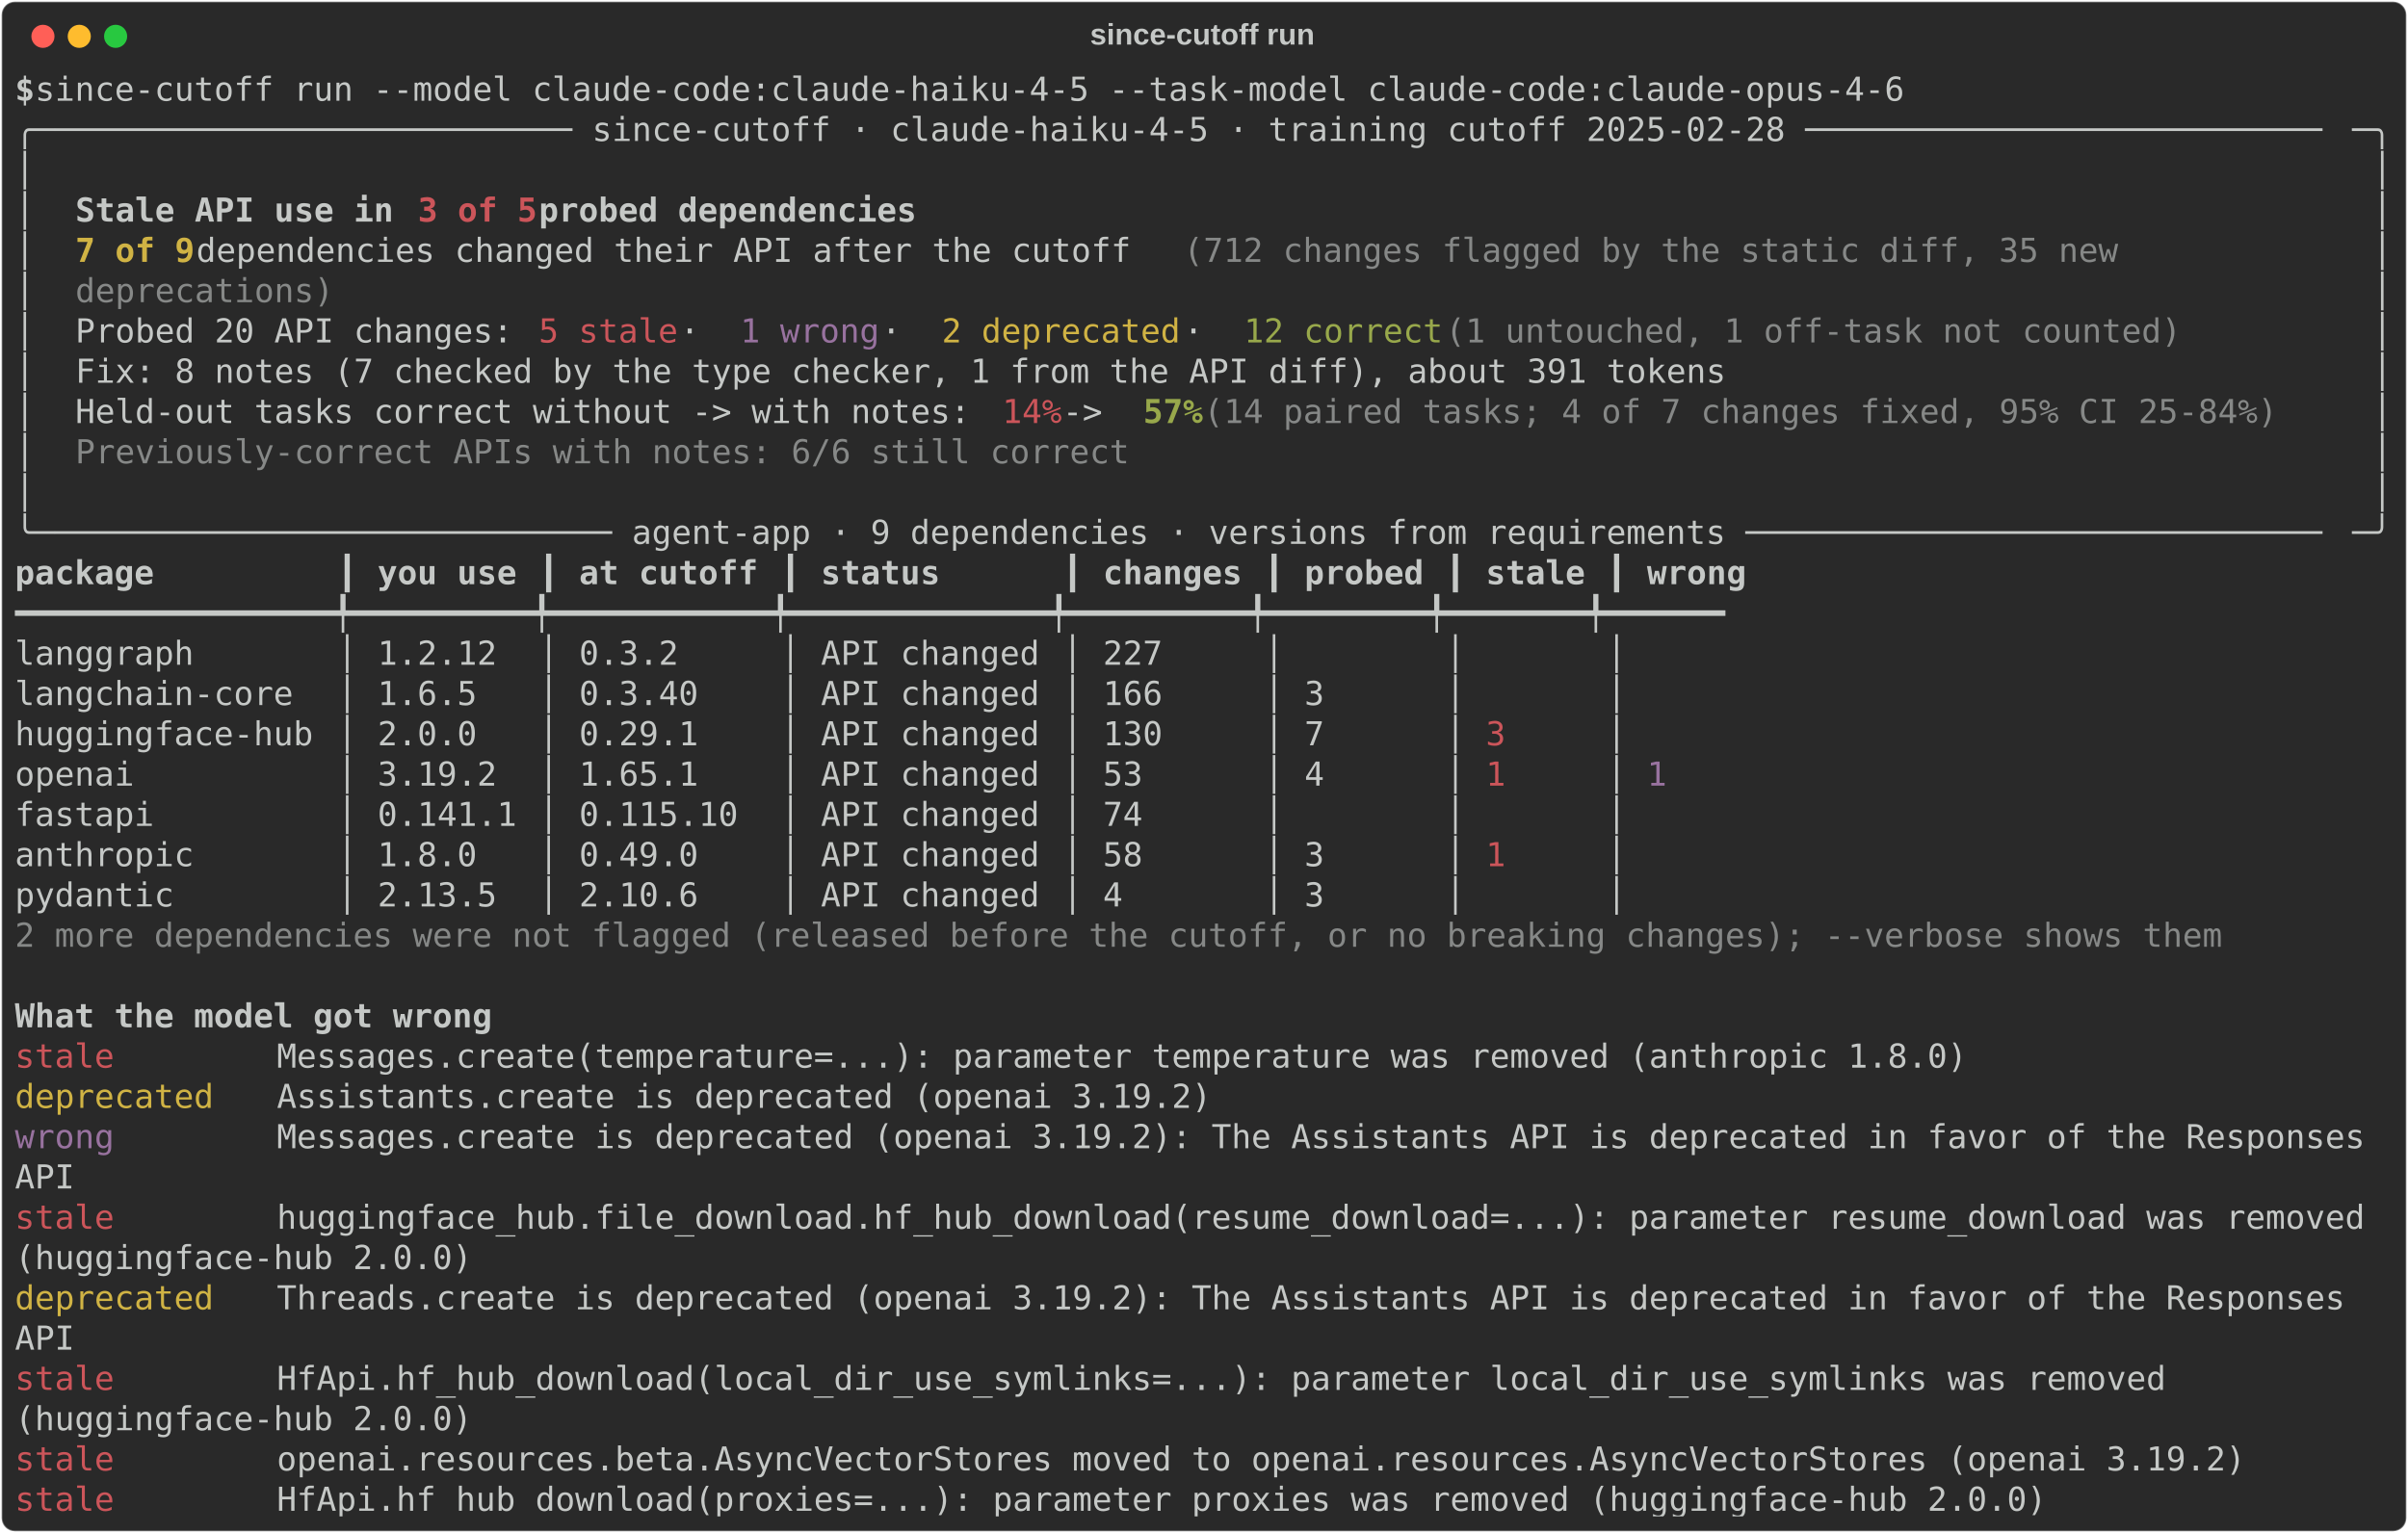
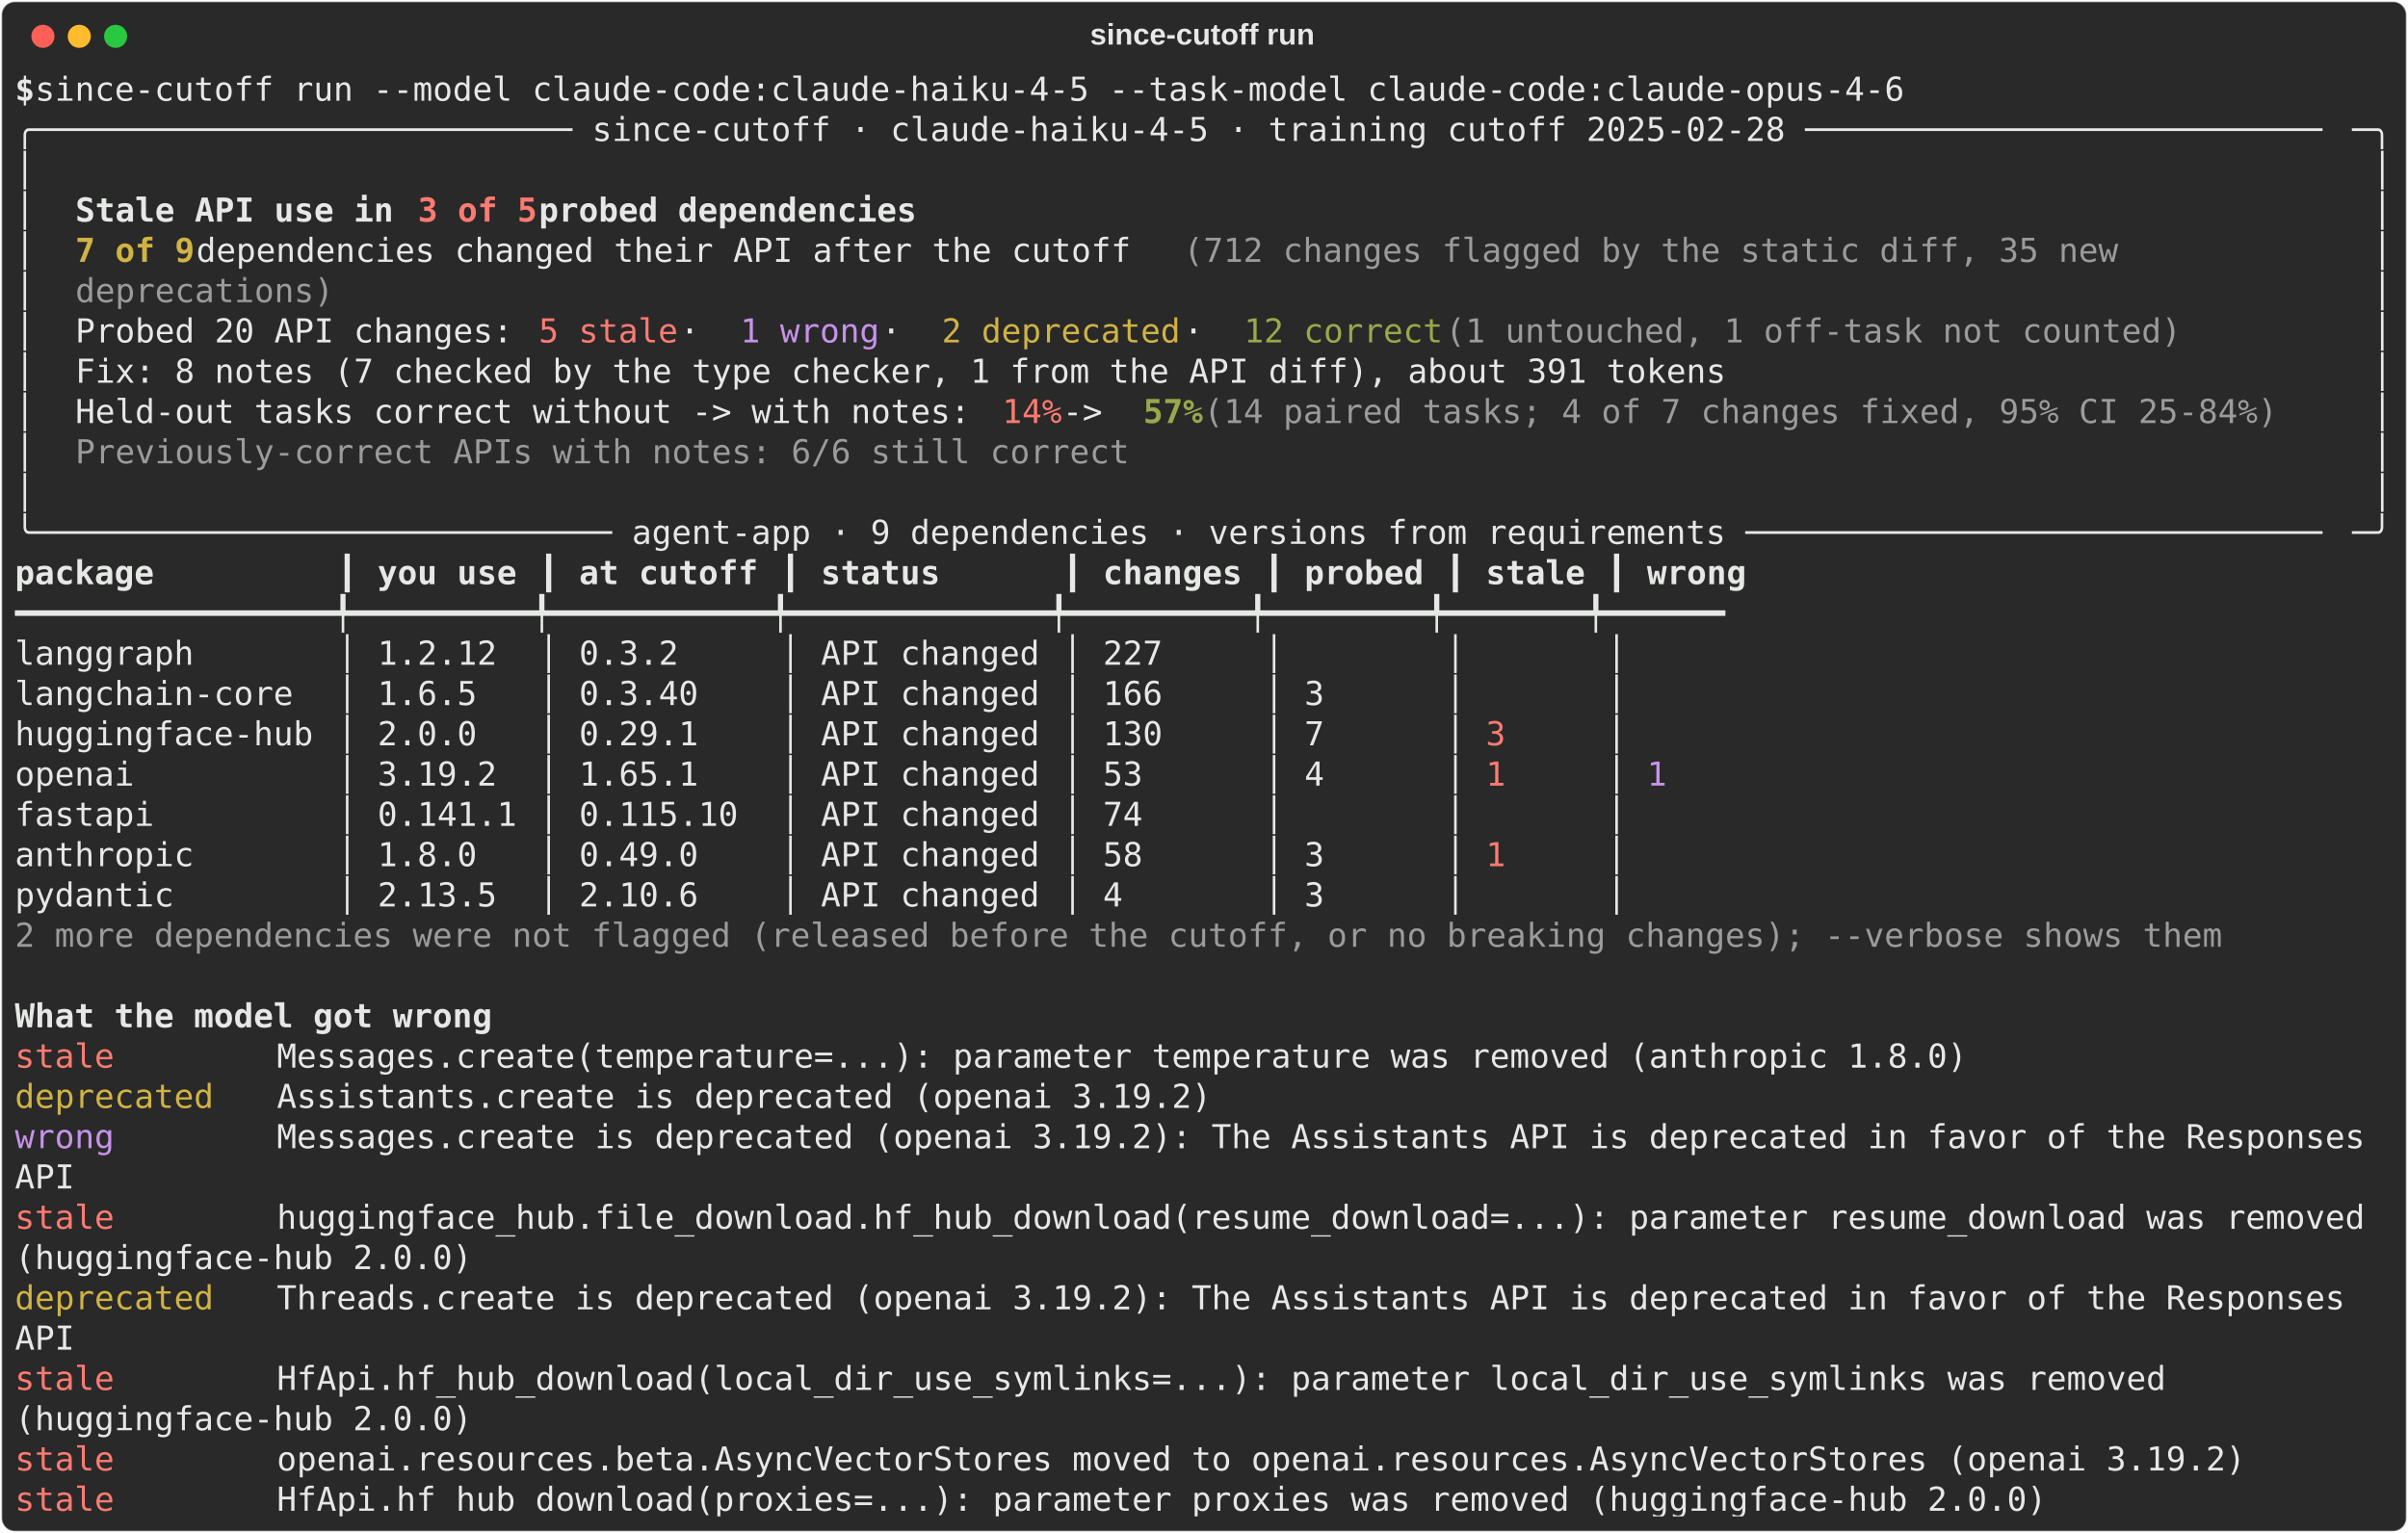
<svg xmlns="http://www.w3.org/2000/svg" class="rich-terminal" viewBox="0 0 1458 928.4">
  <style>

    @font-face {
        font-family: "Fira Code";
        src: local("FiraCode-Regular"),
                url("https://cdnjs.cloudflare.com/ajax/libs/firacode/6.2.0/woff2/FiraCode-Regular.woff2") format("woff2"),
                url("https://cdnjs.cloudflare.com/ajax/libs/firacode/6.2.0/woff/FiraCode-Regular.woff") format("woff");
        font-style: normal;
        font-weight: 400;
    }
    @font-face {
        font-family: "Fira Code";
        src: local("FiraCode-Bold"),
                url("https://cdnjs.cloudflare.com/ajax/libs/firacode/6.2.0/woff2/FiraCode-Bold.woff2") format("woff2"),
                url("https://cdnjs.cloudflare.com/ajax/libs/firacode/6.2.0/woff/FiraCode-Bold.woff") format("woff");
        font-style: bold;
        font-weight: 700;
    }

    .terminal-2053178475-matrix {
-         font-family: Fira Code, monospace;
+         font-family: Fira Code, ui-monospace, SFMono-Regular, Menlo, Consolas, 'Cascadia Mono', 'DejaVu Sans Mono', 'Liberation Mono', monospace;
        font-size: 20px;
        line-height: 24.4px;
        font-variant-east-asian: full-width;
    }

    .terminal-2053178475-title {
        font-size: 18px;
        font-weight: bold;
        font-family: arial;
    }

-     .terminal-2053178475-r1 { fill: #c5c8c6;font-weight: bold }
- .terminal-2053178475-r2 { fill: #c5c8c6 }
- .terminal-2053178475-r3 { fill: #cc555a;font-weight: bold }
+     .terminal-2053178475-r1 { fill: #e6e8e6;font-weight: bold }
+ .terminal-2053178475-r2 { fill: #e6e8e6 }
+ .terminal-2053178475-r3 { fill: #ff7b72;font-weight: bold }
.terminal-2053178475-r4 { fill: #d0b344;font-weight: bold }
- .terminal-2053178475-r5 { fill: #868887 }
- .terminal-2053178475-r6 { fill: #cc555a }
- .terminal-2053178475-r7 { fill: #98729f }
+ .terminal-2053178475-r5 { fill: #9a9b9a }
+ .terminal-2053178475-r6 { fill: #ff7b72 }
+ .terminal-2053178475-r7 { fill: #c792ea }
.terminal-2053178475-r8 { fill: #d0b344 }
.terminal-2053178475-r9 { fill: #98a84b }
.terminal-2053178475-r10 { fill: #98a84b;font-weight: bold }
    </style>
  <defs>
    <clipPath id="terminal-2053178475-clip-terminal">
      <rect x="0" y="0" width="1438.6" height="877.4" />
    </clipPath>
    <clipPath id="terminal-2053178475-line-0">
      <rect x="0" y="1.5" width="1439.6" height="24.65" />
    </clipPath>
    <clipPath id="terminal-2053178475-line-1">
      <rect x="0" y="25.9" width="1439.6" height="24.65" />
    </clipPath>
    <clipPath id="terminal-2053178475-line-2">
      <rect x="0" y="50.3" width="1439.6" height="24.65" />
    </clipPath>
    <clipPath id="terminal-2053178475-line-3">
      <rect x="0" y="74.7" width="1439.6" height="24.65" />
    </clipPath>
    <clipPath id="terminal-2053178475-line-4">
      <rect x="0" y="99.1" width="1439.6" height="24.65" />
    </clipPath>
    <clipPath id="terminal-2053178475-line-5">
      <rect x="0" y="123.5" width="1439.6" height="24.65" />
    </clipPath>
    <clipPath id="terminal-2053178475-line-6">
      <rect x="0" y="147.9" width="1439.6" height="24.65" />
    </clipPath>
    <clipPath id="terminal-2053178475-line-7">
      <rect x="0" y="172.3" width="1439.6" height="24.65" />
    </clipPath>
    <clipPath id="terminal-2053178475-line-8">
      <rect x="0" y="196.7" width="1439.6" height="24.65" />
    </clipPath>
    <clipPath id="terminal-2053178475-line-9">
      <rect x="0" y="221.1" width="1439.6" height="24.65" />
    </clipPath>
    <clipPath id="terminal-2053178475-line-10">
      <rect x="0" y="245.5" width="1439.6" height="24.65" />
    </clipPath>
    <clipPath id="terminal-2053178475-line-11">
      <rect x="0" y="269.9" width="1439.6" height="24.65" />
    </clipPath>
    <clipPath id="terminal-2053178475-line-12">
      <rect x="0" y="294.3" width="1439.6" height="24.65" />
    </clipPath>
    <clipPath id="terminal-2053178475-line-13">
      <rect x="0" y="318.7" width="1439.6" height="24.65" />
    </clipPath>
    <clipPath id="terminal-2053178475-line-14">
      <rect x="0" y="343.1" width="1439.6" height="24.65" />
    </clipPath>
    <clipPath id="terminal-2053178475-line-15">
      <rect x="0" y="367.5" width="1439.6" height="24.65" />
    </clipPath>
    <clipPath id="terminal-2053178475-line-16">
      <rect x="0" y="391.9" width="1439.6" height="24.65" />
    </clipPath>
    <clipPath id="terminal-2053178475-line-17">
      <rect x="0" y="416.3" width="1439.6" height="24.65" />
    </clipPath>
    <clipPath id="terminal-2053178475-line-18">
      <rect x="0" y="440.7" width="1439.6" height="24.65" />
    </clipPath>
    <clipPath id="terminal-2053178475-line-19">
      <rect x="0" y="465.1" width="1439.6" height="24.65" />
    </clipPath>
    <clipPath id="terminal-2053178475-line-20">
      <rect x="0" y="489.5" width="1439.6" height="24.65" />
    </clipPath>
    <clipPath id="terminal-2053178475-line-21">
      <rect x="0" y="513.9" width="1439.6" height="24.65" />
    </clipPath>
    <clipPath id="terminal-2053178475-line-22">
      <rect x="0" y="538.3" width="1439.6" height="24.65" />
    </clipPath>
    <clipPath id="terminal-2053178475-line-23">
      <rect x="0" y="562.7" width="1439.6" height="24.65" />
    </clipPath>
    <clipPath id="terminal-2053178475-line-24">
      <rect x="0" y="587.1" width="1439.6" height="24.65" />
    </clipPath>
    <clipPath id="terminal-2053178475-line-25">
      <rect x="0" y="611.5" width="1439.6" height="24.65" />
    </clipPath>
    <clipPath id="terminal-2053178475-line-26">
      <rect x="0" y="635.9" width="1439.6" height="24.65" />
    </clipPath>
    <clipPath id="terminal-2053178475-line-27">
      <rect x="0" y="660.3" width="1439.6" height="24.65" />
    </clipPath>
    <clipPath id="terminal-2053178475-line-28">
      <rect x="0" y="684.7" width="1439.6" height="24.65" />
    </clipPath>
    <clipPath id="terminal-2053178475-line-29">
      <rect x="0" y="709.1" width="1439.6" height="24.65" />
    </clipPath>
    <clipPath id="terminal-2053178475-line-30">
      <rect x="0" y="733.5" width="1439.6" height="24.65" />
    </clipPath>
    <clipPath id="terminal-2053178475-line-31">
      <rect x="0" y="757.9" width="1439.6" height="24.65" />
    </clipPath>
    <clipPath id="terminal-2053178475-line-32">
      <rect x="0" y="782.3" width="1439.6" height="24.65" />
    </clipPath>
    <clipPath id="terminal-2053178475-line-33">
      <rect x="0" y="806.7" width="1439.6" height="24.65" />
    </clipPath>
    <clipPath id="terminal-2053178475-line-34">
      <rect x="0" y="831.1" width="1439.6" height="24.65" />
    </clipPath>
  </defs>
  <rect fill="#292929" stroke="rgba(255,255,255,0.35)" stroke-width="1" x="1" y="1" width="1456" height="926.4" rx="8" />
-   <text class="terminal-2053178475-title" fill="#c5c8c6" text-anchor="middle" x="728" y="27">since-cutoff run</text>
+   <text class="terminal-2053178475-title" fill="#e6e8e6" text-anchor="middle" x="728" y="27">since-cutoff run</text>
  <g transform="translate(26,22)">
    <circle cx="0" cy="0" r="7" fill="#ff5f57" />
    <circle cx="22" cy="0" r="7" fill="#febc2e" />
    <circle cx="44" cy="0" r="7" fill="#28c840" />
  </g>
  <g transform="translate(9, 41)" clip-path="url(#terminal-2053178475-clip-terminal)">
    <g class="terminal-2053178475-matrix">
      <text class="terminal-2053178475-r1" x="0" y="20" textLength="12.2" clip-path="url(#terminal-2053178475-line-0)">$</text>
      <text class="terminal-2053178475-r2" x="12.2" y="20" textLength="1159" clip-path="url(#terminal-2053178475-line-0)"> since-cutoff run --model claude-code:claude-haiku-4-5 --task-model claude-code:claude-opus-4-6</text>
      <text class="terminal-2053178475-r2" x="1439.6" y="20" textLength="12.2" clip-path="url(#terminal-2053178475-line-0)">
</text>
      <text class="terminal-2053178475-r2" x="0" y="44.4" textLength="24.4" clip-path="url(#terminal-2053178475-line-1)">╭─</text>
      <text class="terminal-2053178475-r2" x="24.4" y="44.4" textLength="1390.8" clip-path="url(#terminal-2053178475-line-1)">────────────────────────── since-cutoff · claude-haiku-4-5 · training cutoff 2025-02-28 ──────────────────────────</text>
      <text class="terminal-2053178475-r2" x="1415.2" y="44.4" textLength="24.4" clip-path="url(#terminal-2053178475-line-1)">─╮</text>
      <text class="terminal-2053178475-r2" x="1439.6" y="44.4" textLength="12.2" clip-path="url(#terminal-2053178475-line-1)">
</text>
      <text class="terminal-2053178475-r2" x="0" y="68.8" textLength="12.2" clip-path="url(#terminal-2053178475-line-2)">│</text>
      <text class="terminal-2053178475-r2" x="1427.4" y="68.8" textLength="12.2" clip-path="url(#terminal-2053178475-line-2)">│</text>
      <text class="terminal-2053178475-r2" x="1439.6" y="68.8" textLength="12.2" clip-path="url(#terminal-2053178475-line-2)">
</text>
      <text class="terminal-2053178475-r2" x="0" y="93.2" textLength="12.2" clip-path="url(#terminal-2053178475-line-3)">│</text>
      <text class="terminal-2053178475-r1" x="36.6" y="93.2" textLength="207.4" clip-path="url(#terminal-2053178475-line-3)">Stale API use in </text>
      <text class="terminal-2053178475-r3" x="244" y="93.2" textLength="73.2" clip-path="url(#terminal-2053178475-line-3)">3 of 5</text>
      <text class="terminal-2053178475-r1" x="317.2" y="93.2" textLength="244" clip-path="url(#terminal-2053178475-line-3)"> probed dependencies</text>
      <text class="terminal-2053178475-r2" x="1427.4" y="93.2" textLength="12.2" clip-path="url(#terminal-2053178475-line-3)">│</text>
      <text class="terminal-2053178475-r2" x="1439.6" y="93.2" textLength="12.2" clip-path="url(#terminal-2053178475-line-3)">
</text>
      <text class="terminal-2053178475-r2" x="0" y="117.6" textLength="12.2" clip-path="url(#terminal-2053178475-line-4)">│</text>
      <text class="terminal-2053178475-r4" x="36.6" y="117.6" textLength="73.2" clip-path="url(#terminal-2053178475-line-4)">7 of 9</text>
      <text class="terminal-2053178475-r2" x="109.8" y="117.6" textLength="597.8" clip-path="url(#terminal-2053178475-line-4)"> dependencies changed their API after the cutoff </text>
      <text class="terminal-2053178475-r5" x="707.6" y="117.6" textLength="585.6" clip-path="url(#terminal-2053178475-line-4)">(712 changes flagged by the static diff, 35 new </text>
      <text class="terminal-2053178475-r2" x="1427.4" y="117.6" textLength="12.2" clip-path="url(#terminal-2053178475-line-4)">│</text>
      <text class="terminal-2053178475-r2" x="1439.6" y="117.6" textLength="12.2" clip-path="url(#terminal-2053178475-line-4)">
</text>
      <text class="terminal-2053178475-r2" x="0" y="142" textLength="12.2" clip-path="url(#terminal-2053178475-line-5)">│</text>
      <text class="terminal-2053178475-r5" x="36.6" y="142" textLength="158.6" clip-path="url(#terminal-2053178475-line-5)">deprecations)</text>
      <text class="terminal-2053178475-r2" x="1427.4" y="142" textLength="12.2" clip-path="url(#terminal-2053178475-line-5)">│</text>
      <text class="terminal-2053178475-r2" x="1439.6" y="142" textLength="12.2" clip-path="url(#terminal-2053178475-line-5)">
</text>
      <text class="terminal-2053178475-r2" x="0" y="166.4" textLength="12.2" clip-path="url(#terminal-2053178475-line-6)">│</text>
      <text class="terminal-2053178475-r2" x="36.6" y="166.4" textLength="280.6" clip-path="url(#terminal-2053178475-line-6)">Probed 20 API changes: </text>
      <text class="terminal-2053178475-r6" x="317.2" y="166.4" textLength="85.4" clip-path="url(#terminal-2053178475-line-6)">5 stale</text>
      <text class="terminal-2053178475-r2" x="402.6" y="166.4" textLength="36.6" clip-path="url(#terminal-2053178475-line-6)"> · </text>
      <text class="terminal-2053178475-r7" x="439.2" y="166.4" textLength="85.4" clip-path="url(#terminal-2053178475-line-6)">1 wrong</text>
      <text class="terminal-2053178475-r2" x="524.6" y="166.4" textLength="36.6" clip-path="url(#terminal-2053178475-line-6)"> · </text>
      <text class="terminal-2053178475-r8" x="561.2" y="166.4" textLength="146.4" clip-path="url(#terminal-2053178475-line-6)">2 deprecated</text>
      <text class="terminal-2053178475-r2" x="707.6" y="166.4" textLength="36.6" clip-path="url(#terminal-2053178475-line-6)"> · </text>
      <text class="terminal-2053178475-r9" x="744.2" y="166.4" textLength="122" clip-path="url(#terminal-2053178475-line-6)">12 correct</text>
      <text class="terminal-2053178475-r5" x="866.2" y="166.4" textLength="475.8" clip-path="url(#terminal-2053178475-line-6)">  (1 untouched, 1 off-task not counted)</text>
      <text class="terminal-2053178475-r2" x="1427.4" y="166.4" textLength="12.2" clip-path="url(#terminal-2053178475-line-6)">│</text>
      <text class="terminal-2053178475-r2" x="1439.6" y="166.4" textLength="12.2" clip-path="url(#terminal-2053178475-line-6)">
</text>
      <text class="terminal-2053178475-r2" x="0" y="190.8" textLength="12.2" clip-path="url(#terminal-2053178475-line-7)">│</text>
      <text class="terminal-2053178475-r2" x="36.6" y="190.8" textLength="1012.6" clip-path="url(#terminal-2053178475-line-7)">Fix: 8 notes (7 checked by the type checker, 1 from the API diff), about 391 tokens</text>
      <text class="terminal-2053178475-r2" x="1427.4" y="190.8" textLength="12.2" clip-path="url(#terminal-2053178475-line-7)">│</text>
      <text class="terminal-2053178475-r2" x="1439.6" y="190.8" textLength="12.2" clip-path="url(#terminal-2053178475-line-7)">
</text>
      <text class="terminal-2053178475-r2" x="0" y="215.2" textLength="12.2" clip-path="url(#terminal-2053178475-line-8)">│</text>
      <text class="terminal-2053178475-r2" x="36.6" y="215.2" textLength="561.2" clip-path="url(#terminal-2053178475-line-8)">Held-out tasks correct without -&gt; with notes: </text>
      <text class="terminal-2053178475-r6" x="597.8" y="215.2" textLength="36.6" clip-path="url(#terminal-2053178475-line-8)">14%</text>
      <text class="terminal-2053178475-r2" x="634.4" y="215.2" textLength="48.8" clip-path="url(#terminal-2053178475-line-8)"> -&gt; </text>
      <text class="terminal-2053178475-r10" x="683.2" y="215.2" textLength="36.6" clip-path="url(#terminal-2053178475-line-8)">57%</text>
      <text class="terminal-2053178475-r5" x="719.8" y="215.2" textLength="683.2" clip-path="url(#terminal-2053178475-line-8)">  (14 paired tasks; 4 of 7 changes fixed, 95% CI 25-84%)</text>
      <text class="terminal-2053178475-r2" x="1427.4" y="215.2" textLength="12.2" clip-path="url(#terminal-2053178475-line-8)">│</text>
      <text class="terminal-2053178475-r2" x="1439.6" y="215.2" textLength="12.2" clip-path="url(#terminal-2053178475-line-8)">
</text>
      <text class="terminal-2053178475-r2" x="0" y="239.6" textLength="12.2" clip-path="url(#terminal-2053178475-line-9)">│</text>
      <text class="terminal-2053178475-r5" x="36.6" y="239.6" textLength="646.6" clip-path="url(#terminal-2053178475-line-9)">Previously-correct APIs with notes: 6/6 still correct</text>
      <text class="terminal-2053178475-r2" x="1427.4" y="239.6" textLength="12.2" clip-path="url(#terminal-2053178475-line-9)">│</text>
      <text class="terminal-2053178475-r2" x="1439.6" y="239.6" textLength="12.2" clip-path="url(#terminal-2053178475-line-9)">
</text>
      <text class="terminal-2053178475-r2" x="0" y="264" textLength="12.2" clip-path="url(#terminal-2053178475-line-10)">│</text>
      <text class="terminal-2053178475-r2" x="1427.4" y="264" textLength="12.2" clip-path="url(#terminal-2053178475-line-10)">│</text>
      <text class="terminal-2053178475-r2" x="1439.6" y="264" textLength="12.2" clip-path="url(#terminal-2053178475-line-10)">
</text>
      <text class="terminal-2053178475-r2" x="0" y="288.4" textLength="24.4" clip-path="url(#terminal-2053178475-line-11)">╰─</text>
      <text class="terminal-2053178475-r2" x="24.4" y="288.4" textLength="1390.8" clip-path="url(#terminal-2053178475-line-11)">──────────────────────────── agent-app · 9 dependencies · versions from requirements ─────────────────────────────</text>
      <text class="terminal-2053178475-r2" x="1415.2" y="288.4" textLength="24.4" clip-path="url(#terminal-2053178475-line-11)">─╯</text>
      <text class="terminal-2053178475-r2" x="1439.6" y="288.4" textLength="12.2" clip-path="url(#terminal-2053178475-line-11)">
</text>
      <text class="terminal-2053178475-r1" x="0" y="312.8" textLength="183" clip-path="url(#terminal-2053178475-line-12)">package        </text>
      <text class="terminal-2053178475-r2" x="195.2" y="312.8" textLength="12.2" clip-path="url(#terminal-2053178475-line-12)">┃</text>
      <text class="terminal-2053178475-r1" x="219.6" y="312.8" textLength="85.4" clip-path="url(#terminal-2053178475-line-12)">you use</text>
      <text class="terminal-2053178475-r2" x="317.2" y="312.8" textLength="12.2" clip-path="url(#terminal-2053178475-line-12)">┃</text>
      <text class="terminal-2053178475-r1" x="341.6" y="312.8" textLength="109.8" clip-path="url(#terminal-2053178475-line-12)">at cutoff</text>
      <text class="terminal-2053178475-r2" x="463.6" y="312.8" textLength="12.2" clip-path="url(#terminal-2053178475-line-12)">┃</text>
      <text class="terminal-2053178475-r1" x="488" y="312.8" textLength="134.2" clip-path="url(#terminal-2053178475-line-12)">status     </text>
      <text class="terminal-2053178475-r2" x="634.4" y="312.8" textLength="12.2" clip-path="url(#terminal-2053178475-line-12)">┃</text>
      <text class="terminal-2053178475-r1" x="658.8" y="312.8" textLength="85.4" clip-path="url(#terminal-2053178475-line-12)">changes</text>
      <text class="terminal-2053178475-r2" x="756.4" y="312.8" textLength="12.2" clip-path="url(#terminal-2053178475-line-12)">┃</text>
      <text class="terminal-2053178475-r1" x="780.8" y="312.8" textLength="73.2" clip-path="url(#terminal-2053178475-line-12)">probed</text>
      <text class="terminal-2053178475-r2" x="866.2" y="312.8" textLength="12.2" clip-path="url(#terminal-2053178475-line-12)">┃</text>
      <text class="terminal-2053178475-r1" x="890.6" y="312.8" textLength="61" clip-path="url(#terminal-2053178475-line-12)">stale</text>
      <text class="terminal-2053178475-r2" x="963.8" y="312.8" textLength="12.2" clip-path="url(#terminal-2053178475-line-12)">┃</text>
      <text class="terminal-2053178475-r1" x="988.2" y="312.8" textLength="61" clip-path="url(#terminal-2053178475-line-12)">wrong</text>
      <text class="terminal-2053178475-r2" x="1439.6" y="312.8" textLength="12.2" clip-path="url(#terminal-2053178475-line-12)">
</text>
      <text class="terminal-2053178475-r2" x="0" y="337.2" textLength="1049.2" clip-path="url(#terminal-2053178475-line-13)">━━━━━━━━━━━━━━━━╇━━━━━━━━━╇━━━━━━━━━━━╇━━━━━━━━━━━━━╇━━━━━━━━━╇━━━━━━━━╇━━━━━━━╇━━━━━━</text>
      <text class="terminal-2053178475-r2" x="1439.6" y="337.2" textLength="12.2" clip-path="url(#terminal-2053178475-line-13)">
</text>
      <text class="terminal-2053178475-r2" x="0" y="361.6" textLength="183" clip-path="url(#terminal-2053178475-line-14)">langgraph      </text>
      <text class="terminal-2053178475-r2" x="195.2" y="361.6" textLength="12.2" clip-path="url(#terminal-2053178475-line-14)">│</text>
      <text class="terminal-2053178475-r2" x="219.6" y="361.6" textLength="85.4" clip-path="url(#terminal-2053178475-line-14)"> 1.2.12</text>
      <text class="terminal-2053178475-r2" x="317.2" y="361.6" textLength="12.2" clip-path="url(#terminal-2053178475-line-14)">│</text>
      <text class="terminal-2053178475-r2" x="341.6" y="361.6" textLength="109.8" clip-path="url(#terminal-2053178475-line-14)">    0.3.2</text>
      <text class="terminal-2053178475-r2" x="463.6" y="361.6" textLength="12.2" clip-path="url(#terminal-2053178475-line-14)">│</text>
      <text class="terminal-2053178475-r2" x="488" y="361.6" textLength="134.2" clip-path="url(#terminal-2053178475-line-14)">API changed</text>
      <text class="terminal-2053178475-r2" x="634.4" y="361.6" textLength="12.2" clip-path="url(#terminal-2053178475-line-14)">│</text>
      <text class="terminal-2053178475-r2" x="658.8" y="361.6" textLength="85.4" clip-path="url(#terminal-2053178475-line-14)">    227</text>
      <text class="terminal-2053178475-r2" x="756.4" y="361.6" textLength="12.2" clip-path="url(#terminal-2053178475-line-14)">│</text>
      <text class="terminal-2053178475-r2" x="866.2" y="361.6" textLength="12.2" clip-path="url(#terminal-2053178475-line-14)">│</text>
      <text class="terminal-2053178475-r2" x="963.8" y="361.6" textLength="12.2" clip-path="url(#terminal-2053178475-line-14)">│</text>
      <text class="terminal-2053178475-r2" x="1439.6" y="361.6" textLength="12.2" clip-path="url(#terminal-2053178475-line-14)">
</text>
      <text class="terminal-2053178475-r2" x="0" y="386" textLength="183" clip-path="url(#terminal-2053178475-line-15)">langchain-core </text>
      <text class="terminal-2053178475-r2" x="195.2" y="386" textLength="12.2" clip-path="url(#terminal-2053178475-line-15)">│</text>
      <text class="terminal-2053178475-r2" x="219.6" y="386" textLength="85.4" clip-path="url(#terminal-2053178475-line-15)">  1.6.5</text>
      <text class="terminal-2053178475-r2" x="317.2" y="386" textLength="12.2" clip-path="url(#terminal-2053178475-line-15)">│</text>
      <text class="terminal-2053178475-r2" x="341.6" y="386" textLength="109.8" clip-path="url(#terminal-2053178475-line-15)">   0.3.40</text>
      <text class="terminal-2053178475-r2" x="463.6" y="386" textLength="12.2" clip-path="url(#terminal-2053178475-line-15)">│</text>
      <text class="terminal-2053178475-r2" x="488" y="386" textLength="134.2" clip-path="url(#terminal-2053178475-line-15)">API changed</text>
      <text class="terminal-2053178475-r2" x="634.4" y="386" textLength="12.2" clip-path="url(#terminal-2053178475-line-15)">│</text>
      <text class="terminal-2053178475-r2" x="658.8" y="386" textLength="85.4" clip-path="url(#terminal-2053178475-line-15)">    166</text>
      <text class="terminal-2053178475-r2" x="756.4" y="386" textLength="12.2" clip-path="url(#terminal-2053178475-line-15)">│</text>
      <text class="terminal-2053178475-r2" x="780.8" y="386" textLength="73.2" clip-path="url(#terminal-2053178475-line-15)">     3</text>
      <text class="terminal-2053178475-r2" x="866.2" y="386" textLength="12.2" clip-path="url(#terminal-2053178475-line-15)">│</text>
      <text class="terminal-2053178475-r2" x="963.8" y="386" textLength="12.2" clip-path="url(#terminal-2053178475-line-15)">│</text>
      <text class="terminal-2053178475-r2" x="1439.6" y="386" textLength="12.2" clip-path="url(#terminal-2053178475-line-15)">
</text>
      <text class="terminal-2053178475-r2" x="0" y="410.4" textLength="183" clip-path="url(#terminal-2053178475-line-16)">huggingface-hub</text>
      <text class="terminal-2053178475-r2" x="195.2" y="410.4" textLength="12.2" clip-path="url(#terminal-2053178475-line-16)">│</text>
      <text class="terminal-2053178475-r2" x="219.6" y="410.4" textLength="85.4" clip-path="url(#terminal-2053178475-line-16)">  2.0.0</text>
      <text class="terminal-2053178475-r2" x="317.2" y="410.4" textLength="12.2" clip-path="url(#terminal-2053178475-line-16)">│</text>
      <text class="terminal-2053178475-r2" x="341.6" y="410.4" textLength="109.8" clip-path="url(#terminal-2053178475-line-16)">   0.29.1</text>
      <text class="terminal-2053178475-r2" x="463.6" y="410.4" textLength="12.2" clip-path="url(#terminal-2053178475-line-16)">│</text>
      <text class="terminal-2053178475-r2" x="488" y="410.4" textLength="134.2" clip-path="url(#terminal-2053178475-line-16)">API changed</text>
      <text class="terminal-2053178475-r2" x="634.4" y="410.4" textLength="12.2" clip-path="url(#terminal-2053178475-line-16)">│</text>
      <text class="terminal-2053178475-r2" x="658.8" y="410.4" textLength="85.4" clip-path="url(#terminal-2053178475-line-16)">    130</text>
      <text class="terminal-2053178475-r2" x="756.4" y="410.4" textLength="12.2" clip-path="url(#terminal-2053178475-line-16)">│</text>
      <text class="terminal-2053178475-r2" x="780.8" y="410.4" textLength="73.2" clip-path="url(#terminal-2053178475-line-16)">     7</text>
      <text class="terminal-2053178475-r2" x="866.2" y="410.4" textLength="12.2" clip-path="url(#terminal-2053178475-line-16)">│</text>
      <text class="terminal-2053178475-r6" x="890.6" y="410.4" textLength="61" clip-path="url(#terminal-2053178475-line-16)">    3</text>
      <text class="terminal-2053178475-r2" x="963.8" y="410.4" textLength="12.2" clip-path="url(#terminal-2053178475-line-16)">│</text>
      <text class="terminal-2053178475-r2" x="1439.6" y="410.4" textLength="12.2" clip-path="url(#terminal-2053178475-line-16)">
</text>
      <text class="terminal-2053178475-r2" x="0" y="434.8" textLength="183" clip-path="url(#terminal-2053178475-line-17)">openai         </text>
      <text class="terminal-2053178475-r2" x="195.2" y="434.8" textLength="12.2" clip-path="url(#terminal-2053178475-line-17)">│</text>
      <text class="terminal-2053178475-r2" x="219.6" y="434.8" textLength="85.4" clip-path="url(#terminal-2053178475-line-17)"> 3.19.2</text>
      <text class="terminal-2053178475-r2" x="317.2" y="434.8" textLength="12.2" clip-path="url(#terminal-2053178475-line-17)">│</text>
      <text class="terminal-2053178475-r2" x="341.6" y="434.8" textLength="109.8" clip-path="url(#terminal-2053178475-line-17)">   1.65.1</text>
      <text class="terminal-2053178475-r2" x="463.6" y="434.8" textLength="12.2" clip-path="url(#terminal-2053178475-line-17)">│</text>
      <text class="terminal-2053178475-r2" x="488" y="434.8" textLength="134.2" clip-path="url(#terminal-2053178475-line-17)">API changed</text>
      <text class="terminal-2053178475-r2" x="634.4" y="434.8" textLength="12.2" clip-path="url(#terminal-2053178475-line-17)">│</text>
      <text class="terminal-2053178475-r2" x="658.8" y="434.8" textLength="85.4" clip-path="url(#terminal-2053178475-line-17)">     53</text>
      <text class="terminal-2053178475-r2" x="756.4" y="434.8" textLength="12.2" clip-path="url(#terminal-2053178475-line-17)">│</text>
      <text class="terminal-2053178475-r2" x="780.8" y="434.8" textLength="73.2" clip-path="url(#terminal-2053178475-line-17)">     4</text>
      <text class="terminal-2053178475-r2" x="866.2" y="434.8" textLength="12.2" clip-path="url(#terminal-2053178475-line-17)">│</text>
      <text class="terminal-2053178475-r6" x="890.6" y="434.8" textLength="61" clip-path="url(#terminal-2053178475-line-17)">    1</text>
      <text class="terminal-2053178475-r2" x="963.8" y="434.8" textLength="12.2" clip-path="url(#terminal-2053178475-line-17)">│</text>
      <text class="terminal-2053178475-r7" x="988.2" y="434.8" textLength="61" clip-path="url(#terminal-2053178475-line-17)">    1</text>
      <text class="terminal-2053178475-r2" x="1439.6" y="434.8" textLength="12.2" clip-path="url(#terminal-2053178475-line-17)">
</text>
      <text class="terminal-2053178475-r2" x="0" y="459.2" textLength="183" clip-path="url(#terminal-2053178475-line-18)">fastapi        </text>
      <text class="terminal-2053178475-r2" x="195.2" y="459.2" textLength="12.2" clip-path="url(#terminal-2053178475-line-18)">│</text>
      <text class="terminal-2053178475-r2" x="219.6" y="459.2" textLength="85.4" clip-path="url(#terminal-2053178475-line-18)">0.141.1</text>
      <text class="terminal-2053178475-r2" x="317.2" y="459.2" textLength="12.2" clip-path="url(#terminal-2053178475-line-18)">│</text>
      <text class="terminal-2053178475-r2" x="341.6" y="459.2" textLength="109.8" clip-path="url(#terminal-2053178475-line-18)"> 0.115.10</text>
      <text class="terminal-2053178475-r2" x="463.6" y="459.2" textLength="12.2" clip-path="url(#terminal-2053178475-line-18)">│</text>
      <text class="terminal-2053178475-r2" x="488" y="459.2" textLength="134.2" clip-path="url(#terminal-2053178475-line-18)">API changed</text>
      <text class="terminal-2053178475-r2" x="634.4" y="459.2" textLength="12.2" clip-path="url(#terminal-2053178475-line-18)">│</text>
      <text class="terminal-2053178475-r2" x="658.8" y="459.2" textLength="85.4" clip-path="url(#terminal-2053178475-line-18)">     74</text>
      <text class="terminal-2053178475-r2" x="756.4" y="459.2" textLength="12.2" clip-path="url(#terminal-2053178475-line-18)">│</text>
      <text class="terminal-2053178475-r2" x="866.2" y="459.2" textLength="12.2" clip-path="url(#terminal-2053178475-line-18)">│</text>
      <text class="terminal-2053178475-r2" x="963.8" y="459.2" textLength="12.2" clip-path="url(#terminal-2053178475-line-18)">│</text>
      <text class="terminal-2053178475-r2" x="1439.6" y="459.2" textLength="12.2" clip-path="url(#terminal-2053178475-line-18)">
</text>
      <text class="terminal-2053178475-r2" x="0" y="483.6" textLength="183" clip-path="url(#terminal-2053178475-line-19)">anthropic      </text>
      <text class="terminal-2053178475-r2" x="195.2" y="483.6" textLength="12.2" clip-path="url(#terminal-2053178475-line-19)">│</text>
      <text class="terminal-2053178475-r2" x="219.6" y="483.6" textLength="85.4" clip-path="url(#terminal-2053178475-line-19)">  1.8.0</text>
      <text class="terminal-2053178475-r2" x="317.2" y="483.6" textLength="12.2" clip-path="url(#terminal-2053178475-line-19)">│</text>
      <text class="terminal-2053178475-r2" x="341.6" y="483.6" textLength="109.8" clip-path="url(#terminal-2053178475-line-19)">   0.49.0</text>
      <text class="terminal-2053178475-r2" x="463.6" y="483.6" textLength="12.2" clip-path="url(#terminal-2053178475-line-19)">│</text>
      <text class="terminal-2053178475-r2" x="488" y="483.6" textLength="134.2" clip-path="url(#terminal-2053178475-line-19)">API changed</text>
      <text class="terminal-2053178475-r2" x="634.4" y="483.6" textLength="12.2" clip-path="url(#terminal-2053178475-line-19)">│</text>
      <text class="terminal-2053178475-r2" x="658.8" y="483.6" textLength="85.4" clip-path="url(#terminal-2053178475-line-19)">     58</text>
      <text class="terminal-2053178475-r2" x="756.4" y="483.6" textLength="12.2" clip-path="url(#terminal-2053178475-line-19)">│</text>
      <text class="terminal-2053178475-r2" x="780.8" y="483.6" textLength="73.2" clip-path="url(#terminal-2053178475-line-19)">     3</text>
      <text class="terminal-2053178475-r2" x="866.2" y="483.6" textLength="12.2" clip-path="url(#terminal-2053178475-line-19)">│</text>
      <text class="terminal-2053178475-r6" x="890.6" y="483.6" textLength="61" clip-path="url(#terminal-2053178475-line-19)">    1</text>
      <text class="terminal-2053178475-r2" x="963.8" y="483.6" textLength="12.2" clip-path="url(#terminal-2053178475-line-19)">│</text>
      <text class="terminal-2053178475-r2" x="1439.6" y="483.6" textLength="12.2" clip-path="url(#terminal-2053178475-line-19)">
</text>
      <text class="terminal-2053178475-r2" x="0" y="508" textLength="183" clip-path="url(#terminal-2053178475-line-20)">pydantic       </text>
      <text class="terminal-2053178475-r2" x="195.2" y="508" textLength="12.2" clip-path="url(#terminal-2053178475-line-20)">│</text>
      <text class="terminal-2053178475-r2" x="219.6" y="508" textLength="85.4" clip-path="url(#terminal-2053178475-line-20)"> 2.13.5</text>
      <text class="terminal-2053178475-r2" x="317.2" y="508" textLength="12.2" clip-path="url(#terminal-2053178475-line-20)">│</text>
      <text class="terminal-2053178475-r2" x="341.6" y="508" textLength="109.8" clip-path="url(#terminal-2053178475-line-20)">   2.10.6</text>
      <text class="terminal-2053178475-r2" x="463.6" y="508" textLength="12.2" clip-path="url(#terminal-2053178475-line-20)">│</text>
      <text class="terminal-2053178475-r2" x="488" y="508" textLength="134.2" clip-path="url(#terminal-2053178475-line-20)">API changed</text>
      <text class="terminal-2053178475-r2" x="634.4" y="508" textLength="12.2" clip-path="url(#terminal-2053178475-line-20)">│</text>
      <text class="terminal-2053178475-r2" x="658.8" y="508" textLength="85.4" clip-path="url(#terminal-2053178475-line-20)">      4</text>
      <text class="terminal-2053178475-r2" x="756.4" y="508" textLength="12.2" clip-path="url(#terminal-2053178475-line-20)">│</text>
      <text class="terminal-2053178475-r2" x="780.8" y="508" textLength="73.2" clip-path="url(#terminal-2053178475-line-20)">     3</text>
      <text class="terminal-2053178475-r2" x="866.2" y="508" textLength="12.2" clip-path="url(#terminal-2053178475-line-20)">│</text>
      <text class="terminal-2053178475-r2" x="963.8" y="508" textLength="12.2" clip-path="url(#terminal-2053178475-line-20)">│</text>
      <text class="terminal-2053178475-r2" x="1439.6" y="508" textLength="12.2" clip-path="url(#terminal-2053178475-line-20)">
</text>
      <text class="terminal-2053178475-r5" x="0" y="532.4" textLength="1354.2" clip-path="url(#terminal-2053178475-line-21)">2 more dependencies were not flagged (released before the cutoff, or no breaking changes); --verbose shows them</text>
      <text class="terminal-2053178475-r2" x="1439.6" y="532.4" textLength="12.2" clip-path="url(#terminal-2053178475-line-21)">
</text>
      <text class="terminal-2053178475-r2" x="1439.6" y="556.8" textLength="12.2" clip-path="url(#terminal-2053178475-line-22)">
</text>
      <text class="terminal-2053178475-r1" x="0" y="581.2" textLength="292.8" clip-path="url(#terminal-2053178475-line-23)">What the model got wrong</text>
      <text class="terminal-2053178475-r2" x="1439.6" y="581.2" textLength="12.2" clip-path="url(#terminal-2053178475-line-23)">
</text>
      <text class="terminal-2053178475-r6" x="0" y="605.6" textLength="158.6" clip-path="url(#terminal-2053178475-line-24)">  stale      </text>
      <text class="terminal-2053178475-r2" x="158.6" y="605.6" textLength="1037" clip-path="url(#terminal-2053178475-line-24)">Messages.create(temperature=...): parameter temperature was removed (anthropic 1.8.0)</text>
      <text class="terminal-2053178475-r2" x="1439.6" y="605.6" textLength="12.2" clip-path="url(#terminal-2053178475-line-24)">
</text>
      <text class="terminal-2053178475-r8" x="0" y="630" textLength="158.6" clip-path="url(#terminal-2053178475-line-25)">  deprecated </text>
      <text class="terminal-2053178475-r2" x="158.6" y="630" textLength="573.4" clip-path="url(#terminal-2053178475-line-25)">Assistants.create is deprecated (openai 3.19.2)</text>
      <text class="terminal-2053178475-r2" x="1439.6" y="630" textLength="12.2" clip-path="url(#terminal-2053178475-line-25)">
</text>
      <text class="terminal-2053178475-r7" x="0" y="654.4" textLength="158.6" clip-path="url(#terminal-2053178475-line-26)">  wrong      </text>
      <text class="terminal-2053178475-r2" x="158.6" y="654.4" textLength="1281" clip-path="url(#terminal-2053178475-line-26)">Messages.create is deprecated (openai 3.19.2): The Assistants API is deprecated in favor of the Responses</text>
      <text class="terminal-2053178475-r2" x="1439.6" y="654.4" textLength="12.2" clip-path="url(#terminal-2053178475-line-26)">
</text>
      <text class="terminal-2053178475-r2" x="0" y="678.8" textLength="36.6" clip-path="url(#terminal-2053178475-line-27)">API</text>
      <text class="terminal-2053178475-r2" x="1439.6" y="678.8" textLength="12.2" clip-path="url(#terminal-2053178475-line-27)">
</text>
      <text class="terminal-2053178475-r6" x="0" y="703.2" textLength="158.6" clip-path="url(#terminal-2053178475-line-28)">  stale      </text>
      <text class="terminal-2053178475-r2" x="158.6" y="703.2" textLength="1281" clip-path="url(#terminal-2053178475-line-28)">huggingface_hub.file_download.hf_hub_download(resume_download=...): parameter resume_download was removed</text>
      <text class="terminal-2053178475-r2" x="1439.6" y="703.2" textLength="12.2" clip-path="url(#terminal-2053178475-line-28)">
</text>
      <text class="terminal-2053178475-r2" x="0" y="727.6" textLength="280.6" clip-path="url(#terminal-2053178475-line-29)">(huggingface-hub 2.0.0)</text>
      <text class="terminal-2053178475-r2" x="1439.6" y="727.6" textLength="12.2" clip-path="url(#terminal-2053178475-line-29)">
</text>
      <text class="terminal-2053178475-r8" x="0" y="752" textLength="158.6" clip-path="url(#terminal-2053178475-line-30)">  deprecated </text>
      <text class="terminal-2053178475-r2" x="158.6" y="752" textLength="1281" clip-path="url(#terminal-2053178475-line-30)">Threads.create is deprecated (openai 3.19.2): The Assistants API is deprecated in favor of the Responses </text>
      <text class="terminal-2053178475-r2" x="1439.6" y="752" textLength="12.2" clip-path="url(#terminal-2053178475-line-30)">
</text>
      <text class="terminal-2053178475-r2" x="0" y="776.4" textLength="36.6" clip-path="url(#terminal-2053178475-line-31)">API</text>
      <text class="terminal-2053178475-r2" x="1439.6" y="776.4" textLength="12.2" clip-path="url(#terminal-2053178475-line-31)">
</text>
      <text class="terminal-2053178475-r6" x="0" y="800.8" textLength="158.6" clip-path="url(#terminal-2053178475-line-32)">  stale      </text>
      <text class="terminal-2053178475-r2" x="158.6" y="800.8" textLength="1171.2" clip-path="url(#terminal-2053178475-line-32)">HfApi.hf_hub_download(local_dir_use_symlinks=...): parameter local_dir_use_symlinks was removed </text>
      <text class="terminal-2053178475-r2" x="1439.6" y="800.8" textLength="12.2" clip-path="url(#terminal-2053178475-line-32)">
</text>
      <text class="terminal-2053178475-r2" x="0" y="825.2" textLength="280.6" clip-path="url(#terminal-2053178475-line-33)">(huggingface-hub 2.0.0)</text>
      <text class="terminal-2053178475-r2" x="1439.6" y="825.2" textLength="12.2" clip-path="url(#terminal-2053178475-line-33)">
</text>
      <text class="terminal-2053178475-r6" x="0" y="849.6" textLength="158.6" clip-path="url(#terminal-2053178475-line-34)">  stale      </text>
      <text class="terminal-2053178475-r2" x="158.6" y="849.6" textLength="1207.8" clip-path="url(#terminal-2053178475-line-34)">openai.resources.beta.AsyncVectorStores moved to openai.resources.AsyncVectorStores (openai 3.19.2)</text>
      <text class="terminal-2053178475-r2" x="1439.6" y="849.6" textLength="12.2" clip-path="url(#terminal-2053178475-line-34)">
</text>
      <text class="terminal-2053178475-r6" x="0" y="874" textLength="158.6" clip-path="url(#terminal-2053178475-line-35)">  stale      </text>
      <text class="terminal-2053178475-r2" x="158.6" y="874" textLength="1085.8" clip-path="url(#terminal-2053178475-line-35)">HfApi.hf_hub_download(proxies=...): parameter proxies was removed (huggingface-hub 2.0.0)</text>
      <text class="terminal-2053178475-r2" x="1439.6" y="874" textLength="12.2" clip-path="url(#terminal-2053178475-line-35)">
</text>
    </g>
  </g>
</svg>
